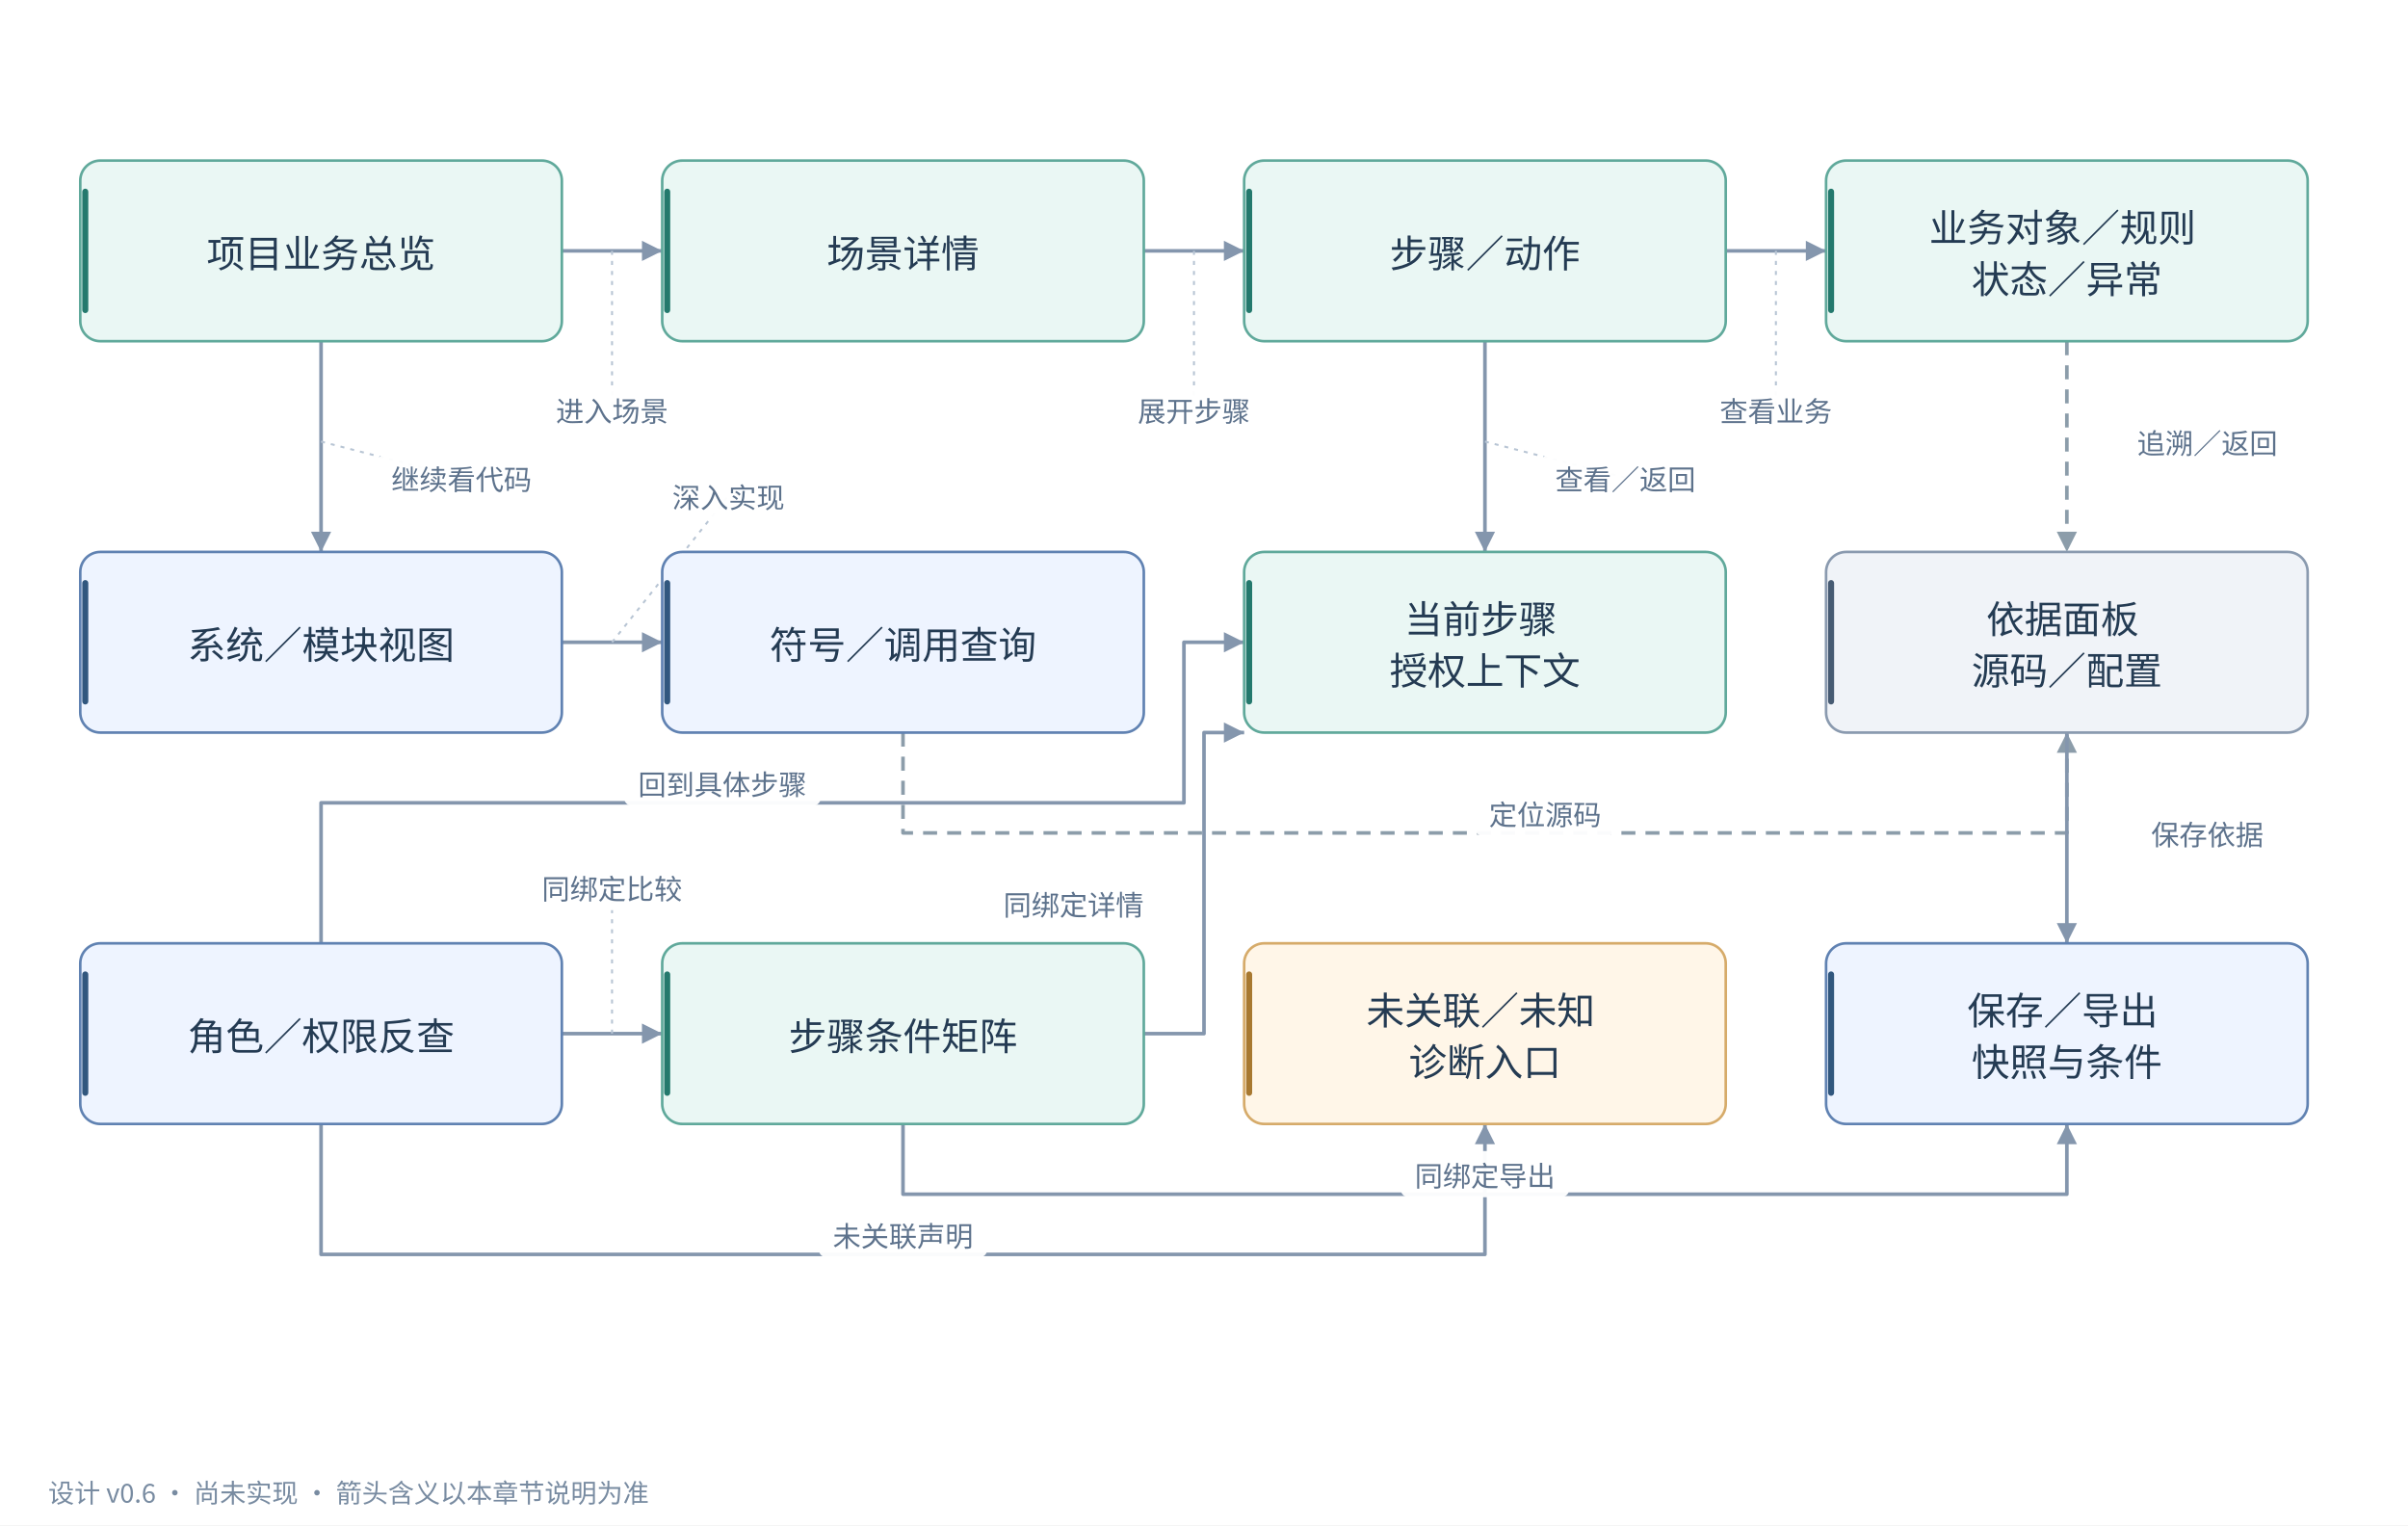
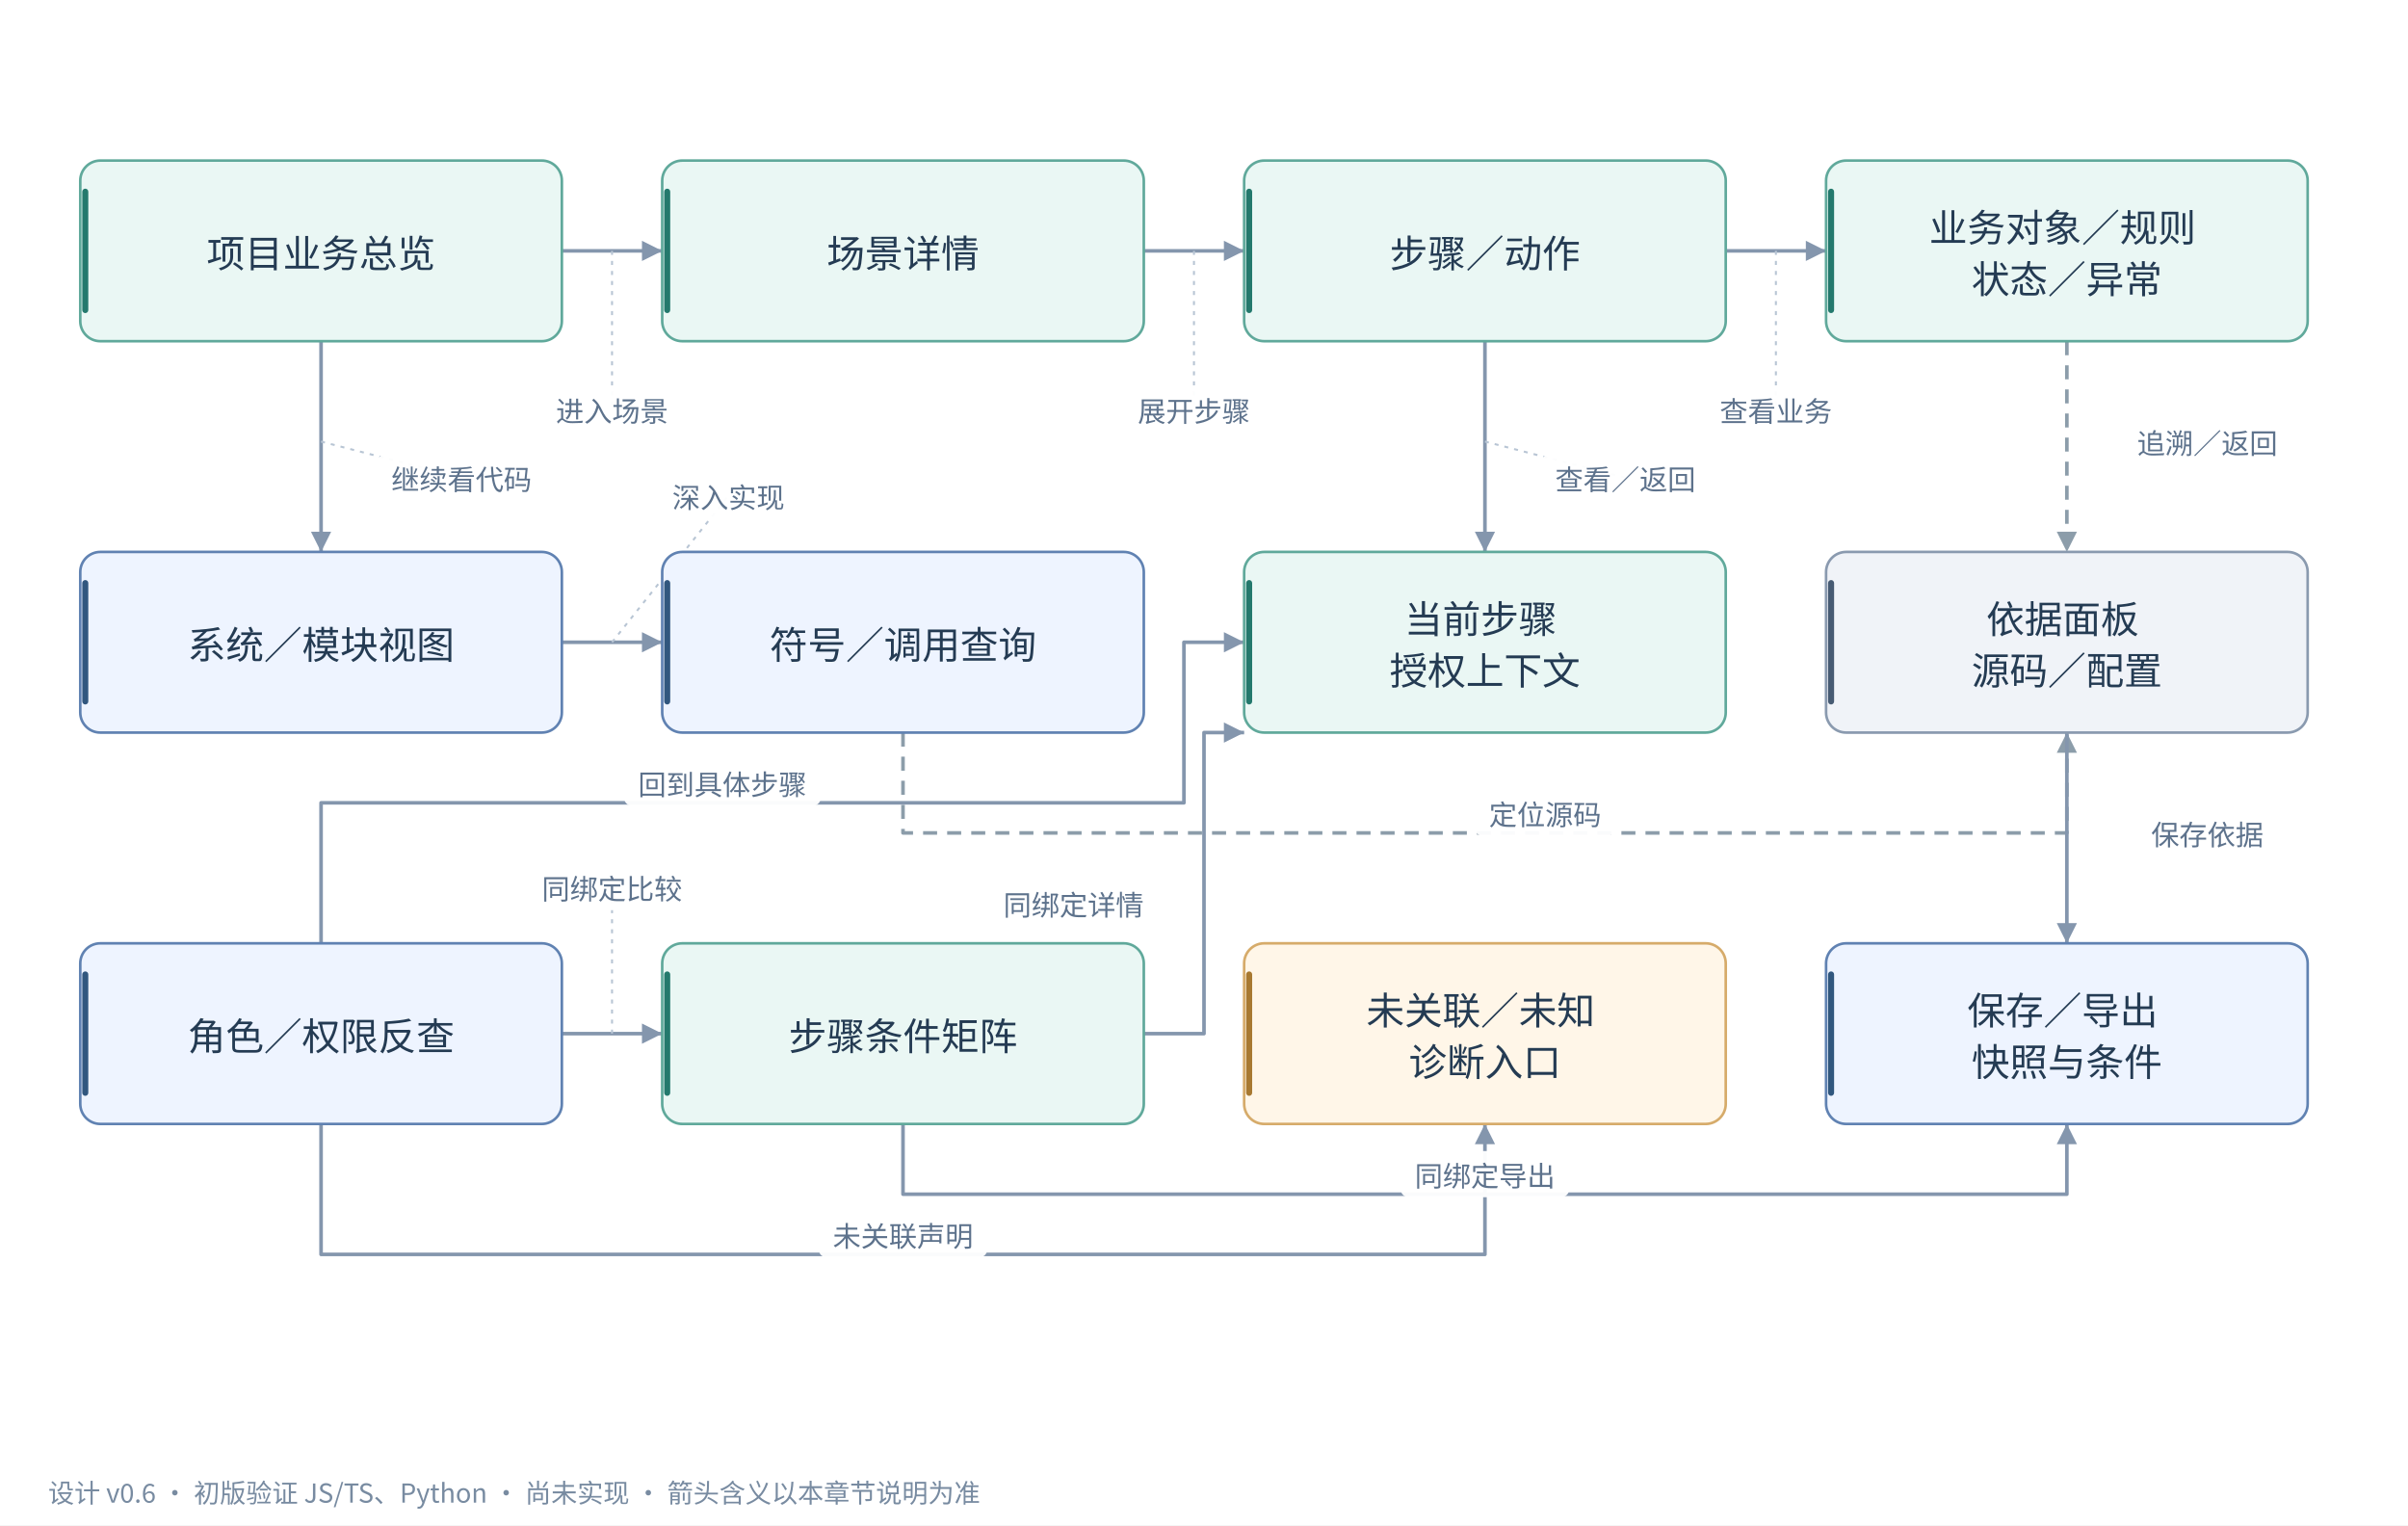
<svg xmlns="http://www.w3.org/2000/svg" viewBox="0 0 1200 760" width="1200" height="760" role="img" aria-labelledby="navigation-title navigation-desc">
  <style>text{font-family:"Microsoft YaHei","PingFang SC","Noto Sans CJK SC",sans-serif} .graph-node{cursor:pointer;outline:none}.graph-node:hover rect,.graph-node:focus rect{stroke-width:3;filter:brightness(.97)} .edge-label{pointer-events:none}</style>
  <defs>
    <marker id="navigation-flow" viewBox="0 0 10 10" refX="9" refY="5" markerWidth="7" markerHeight="7" orient="auto-start-reverse">
      <path d="M 1 1 L 9 5 L 1 9 z" fill="#8496ad" />
    </marker>
    <marker id="navigation-dependency" viewBox="0 0 10 10" refX="9" refY="5" markerWidth="7" markerHeight="7" orient="auto-start-reverse">
      <path d="M 1 1 L 9 5 L 1 9 z" fill="#8496ad" />
    </marker>
    <marker id="navigation-evidence" viewBox="0 0 10 10" refX="9" refY="5" markerWidth="7" markerHeight="7" orient="auto-start-reverse">
      <path d="M 1 1 L 9 5 L 1 9 z" fill="#8c9daa" />
    </marker>
    <marker id="navigation-optional" viewBox="0 0 10 10" refX="9" refY="5" markerWidth="7" markerHeight="7" orient="auto-start-reverse">
      <path d="M 1 1 L 9 5 L 1 9 z" fill="#ab8dbe" />
    </marker>
    <marker id="navigation-failure" viewBox="0 0 10 10" refX="9" refY="5" markerWidth="7" markerHeight="7" orient="auto-start-reverse">
      <path d="M 1 1 L 9 5 L 1 9 z" fill="#c59550" />
    </marker>
  </defs>
  <rect width="1200" height="760" fill="#fff" />
  <polyline points="280,125 330,125" fill="none" stroke="#8496ad" stroke-width="1.8" stroke-linejoin="round" marker-end="url(#navigation-flow)" />
  <polyline points="570,125 620,125" fill="none" stroke="#8496ad" stroke-width="1.8" stroke-linejoin="round" marker-end="url(#navigation-flow)" />
  <polyline points="860,125 910,125" fill="none" stroke="#8496ad" stroke-width="1.8" stroke-linejoin="round" marker-end="url(#navigation-flow)" />
  <polyline points="740,170 740,275" fill="none" stroke="#8496ad" stroke-width="1.8" stroke-linejoin="round" marker-end="url(#navigation-flow)" />
  <polyline points="1030,170 1030,275" fill="none" stroke="#8c9daa" stroke-width="1.8" stroke-linejoin="round" marker-end="url(#navigation-evidence)" stroke-dasharray="7 5" />
  <polyline points="160,170 160,275" fill="none" stroke="#8496ad" stroke-width="1.8" stroke-linejoin="round" marker-end="url(#navigation-flow)" />
  <polyline points="280,320 330,320" fill="none" stroke="#8496ad" stroke-width="1.8" stroke-linejoin="round" marker-end="url(#navigation-flow)" />
  <polyline points="450,365 450,415 1030,415 1030,365" fill="none" stroke="#8c9daa" stroke-width="1.8" stroke-linejoin="round" marker-end="url(#navigation-evidence)" stroke-dasharray="7 5" />
  <polyline points="280,515 330,515" fill="none" stroke="#8496ad" stroke-width="1.8" stroke-linejoin="round" marker-end="url(#navigation-flow)" />
  <polyline points="160,470 160,400 590,400 590,320 620,320" fill="none" stroke="#8496ad" stroke-width="1.8" stroke-linejoin="round" marker-end="url(#navigation-flow)" />
  <polyline points="570,515 600,515 600,365 620,365" fill="none" stroke="#8496ad" stroke-width="1.8" stroke-linejoin="round" marker-end="url(#navigation-flow)" />
  <polyline points="160,560 160,625 740,625 740,560" fill="none" stroke="#8496ad" stroke-width="1.8" stroke-linejoin="round" marker-end="url(#navigation-flow)" />
  <polyline points="1030,365 1030,470" fill="none" stroke="#8496ad" stroke-width="1.8" stroke-linejoin="round" marker-end="url(#navigation-flow)" />
  <polyline points="450,560 450,595 1030,595 1030,560" fill="none" stroke="#8496ad" stroke-width="1.8" stroke-linejoin="round" marker-end="url(#navigation-flow)" />
  <g class="edge-label">
    <line x1="305" y1="125" x2="305" y2="204" stroke="#b8c5d4" stroke-width="1" stroke-dasharray="2 3" />
    <rect x="270" y="192.5" width="70" height="23" rx="4" fill="#fff" fill-opacity=".96" />
    <text text-anchor="middle" dominant-baseline="central" font-size="14" font-weight="400" fill="#5d728c">
      <tspan x="305" y="204">进入场景</tspan>
    </text>
  </g>
  <g class="edge-label">
    <line x1="595" y1="125" x2="595" y2="204" stroke="#b8c5d4" stroke-width="1" stroke-dasharray="2 3" />
    <rect x="560" y="192.5" width="70" height="23" rx="4" fill="#fff" fill-opacity=".96" />
    <text text-anchor="middle" dominant-baseline="central" font-size="14" font-weight="400" fill="#5d728c">
      <tspan x="595" y="204">展开步骤</tspan>
    </text>
  </g>
  <g class="edge-label">
    <line x1="885" y1="125" x2="885" y2="204" stroke="#b8c5d4" stroke-width="1" stroke-dasharray="2 3" />
    <rect x="850" y="192.5" width="70" height="23" rx="4" fill="#fff" fill-opacity=".96" />
    <text text-anchor="middle" dominant-baseline="central" font-size="14" font-weight="400" fill="#5d728c">
      <tspan x="885" y="204">查看业务</tspan>
    </text>
  </g>
  <g class="edge-label">
    <line x1="740" y1="220" x2="810" y2="238" stroke="#b8c5d4" stroke-width="1" stroke-dasharray="2 3" />
    <rect x="768" y="226.5" width="84" height="23" rx="4" fill="#fff" fill-opacity=".96" />
    <text text-anchor="middle" dominant-baseline="central" font-size="14" font-weight="400" fill="#5d728c">
      <tspan x="810" y="238">查看／返回</tspan>
    </text>
  </g>
  <g class="edge-label">
    <rect x="1058" y="208.5" width="84" height="23" rx="4" fill="#fff" fill-opacity=".96" />
    <text text-anchor="middle" dominant-baseline="central" font-size="14" font-weight="400" fill="#5d728c">
      <tspan x="1100" y="220">追溯／返回</tspan>
    </text>
  </g>
  <g class="edge-label">
    <line x1="160" y1="220" x2="230" y2="238" stroke="#b8c5d4" stroke-width="1" stroke-dasharray="2 3" />
    <rect x="188" y="226.5" width="84" height="23" rx="4" fill="#fff" fill-opacity=".96" />
    <text text-anchor="middle" dominant-baseline="central" font-size="14" font-weight="400" fill="#5d728c">
      <tspan x="230" y="238">继续看代码</tspan>
    </text>
  </g>
  <g class="edge-label">
    <line x1="305" y1="320" x2="363" y2="247" stroke="#b8c5d4" stroke-width="1" stroke-dasharray="2 3" />
    <rect x="328" y="235.5" width="70" height="23" rx="4" fill="#fff" fill-opacity=".96" />
    <text text-anchor="middle" dominant-baseline="central" font-size="14" font-weight="400" fill="#5d728c">
      <tspan x="363" y="247">深入实现</tspan>
    </text>
  </g>
  <g class="edge-label">
    <rect x="735" y="393.5" width="70" height="23" rx="4" fill="#fff" fill-opacity=".96" />
    <text text-anchor="middle" dominant-baseline="central" font-size="14" font-weight="400" fill="#5d728c">
      <tspan x="770" y="405">定位源码</tspan>
    </text>
  </g>
  <g class="edge-label">
    <line x1="305" y1="515" x2="305" y2="442" stroke="#b8c5d4" stroke-width="1" stroke-dasharray="2 3" />
    <rect x="263" y="430.5" width="84" height="23" rx="4" fill="#fff" fill-opacity=".96" />
    <text text-anchor="middle" dominant-baseline="central" font-size="14" font-weight="400" fill="#5d728c">
      <tspan x="305" y="442">同绑定比较</tspan>
    </text>
  </g>
  <g class="edge-label">
    <rect x="311" y="378.5" width="98" height="23" rx="4" fill="#fff" fill-opacity=".96" />
    <text text-anchor="middle" dominant-baseline="central" font-size="14" font-weight="400" fill="#5d728c">
      <tspan x="360" y="390">回到具体步骤</tspan>
    </text>
  </g>
  <g class="edge-label">
    <rect x="493" y="438.5" width="84" height="23" rx="4" fill="#fff" fill-opacity=".96" />
    <text text-anchor="middle" dominant-baseline="central" font-size="14" font-weight="400" fill="#5d728c">
      <tspan x="535" y="450">同绑定详情</tspan>
    </text>
  </g>
  <g class="edge-label">
    <rect x="408" y="603.5" width="84" height="23" rx="4" fill="#fff" fill-opacity=".96" />
    <text text-anchor="middle" dominant-baseline="central" font-size="14" font-weight="400" fill="#5d728c">
      <tspan x="450" y="615">未关联声明</tspan>
    </text>
  </g>
  <g class="edge-label">
    <rect x="1065" y="403.5" width="70" height="23" rx="4" fill="#fff" fill-opacity=".96" />
    <text text-anchor="middle" dominant-baseline="central" font-size="14" font-weight="400" fill="#5d728c">
      <tspan x="1100" y="415">保存依据</tspan>
    </text>
  </g>
  <g class="edge-label">
    <rect x="698" y="573.5" width="84" height="23" rx="4" fill="#fff" fill-opacity=".96" />
    <text text-anchor="middle" dominant-baseline="central" font-size="14" font-weight="400" fill="#5d728c">
      <tspan x="740" y="585">同绑定导出</tspan>
    </text>
  </g>
  <g class="graph-node" data-node-id="overview" tabindex="0" role="button" aria-label="项目业务总览：先浏览工程有哪些可查看的业务场景，同时了解已知范围和未解析数量。">
    <rect x="40" y="80" width="240" height="90" rx="10" fill="#eaf7f4" stroke="#60a99b" stroke-width="1.3" />
    <rect x="41" y="94" width="3" height="62" rx="1.5" fill="#24796d" />
    <text text-anchor="middle" dominant-baseline="central" font-size="19" font-weight="500" fill="#243b53">
      <tspan x="160" y="125">项目业务总览</tspan>
    </text>
  </g>
  <g class="graph-node" data-node-id="scenario" tabindex="0" role="button" aria-label="场景详情：查看所选业务的目标和步骤，从角色或代码返回时仍保留原入口条件。">
    <rect x="330" y="80" width="240" height="90" rx="10" fill="#eaf7f4" stroke="#60a99b" stroke-width="1.3" />
    <rect x="331" y="94" width="3" height="62" rx="1.5" fill="#24796d" />
    <text text-anchor="middle" dominant-baseline="central" font-size="19" font-weight="500" fill="#243b53">
      <tspan x="450" y="125">场景详情</tspan>
    </text>
  </g>
  <g class="graph-node" data-node-id="step" tabindex="0" role="button" aria-label="步骤／动作：选中具体动作后，围绕同一对象阅读业务规则、参与角色和授权条件。">
    <rect x="620" y="80" width="240" height="90" rx="10" fill="#eaf7f4" stroke="#60a99b" stroke-width="1.3" />
    <rect x="621" y="94" width="3" height="62" rx="1.5" fill="#24796d" />
    <text text-anchor="middle" dominant-baseline="central" font-size="19" font-weight="500" fill="#243b53">
      <tspan x="740" y="125">步骤／动作</tspan>
    </text>
  </g>
  <g class="graph-node" data-node-id="object" tabindex="0" role="button" aria-label="业务对象／规则 状态／异常：在当前动作里查看处理对象、业务校验、状态变化和异常，不把授权等同成功。">
    <rect x="910" y="80" width="240" height="90" rx="10" fill="#eaf7f4" stroke="#60a99b" stroke-width="1.3" />
    <rect x="911" y="94" width="3" height="62" rx="1.5" fill="#24796d" />
    <text text-anchor="middle" dominant-baseline="central" font-size="19" font-weight="500" fill="#243b53">
      <tspan x="1030" y="112.175">业务对象／规则</tspan>
      <tspan x="1030" y="137.825">状态／异常</tspan>
    </text>
  </g>
  <g class="graph-node" data-node-id="system" tabindex="0" role="button" aria-label="系统／模块视图：从应用和服务进入模块、文件，与业务关系相互跳转，继续追踪实现位置。">
    <rect x="40" y="275" width="240" height="90" rx="10" fill="#eef4ff" stroke="#6082b2" stroke-width="1.3" />
    <rect x="41" y="289" width="3" height="62" rx="1.5" fill="#31577e" />
    <text text-anchor="middle" dominant-baseline="central" font-size="19" font-weight="500" fill="#243b53">
      <tspan x="160" y="320">系统／模块视图</tspan>
    </text>
  </g>
  <g class="graph-node" data-node-id="symbol" tabindex="0" role="button" aria-label="符号／调用查询：查找函数及调用关系，也能反查相关场景；共享函数不意味着业务场景相同。">
    <rect x="330" y="275" width="240" height="90" rx="10" fill="#eef4ff" stroke="#6082b2" stroke-width="1.3" />
    <rect x="331" y="289" width="3" height="62" rx="1.5" fill="#31577e" />
    <text text-anchor="middle" dominant-baseline="central" font-size="19" font-weight="500" fill="#243b53">
      <tspan x="450" y="320">符号／调用查询</tspan>
    </text>
  </g>
  <g class="graph-node" data-node-id="context" tabindex="0" role="button" aria-label="当前步骤 授权上下文：保留当前步骤的入口、主体、对象和授权条件，让详情与角色反查指向同一关系。">
    <rect x="620" y="275" width="240" height="90" rx="10" fill="#eaf7f4" stroke="#60a99b" stroke-width="1.3" />
    <rect x="621" y="289" width="3" height="62" rx="1.5" fill="#24796d" />
    <text text-anchor="middle" dominant-baseline="central" font-size="19" font-weight="500" fill="#243b53">
      <tspan x="740" y="307.175">当前步骤</tspan>
      <tspan x="740" y="332.825">授权上下文</tspan>
    </text>
  </g>
  <g class="graph-node" data-node-id="evidence" tabindex="0" role="button" aria-label="依据面板 源码／配置：展开每项说明的源码、配置和推导依据，核对后可带着原上下文返回步骤。">
    <rect x="910" y="275" width="240" height="90" rx="10" fill="#f0f3f8" stroke="#8a9aaf" stroke-width="1.3" />
    <rect x="911" y="289" width="3" height="62" rx="1.5" fill="#475b73" />
    <text text-anchor="middle" dominant-baseline="central" font-size="19" font-weight="500" fill="#243b53">
      <tspan x="1030" y="307.175">依据面板</tspan>
      <tspan x="1030" y="332.825">源码／配置</tspan>
    </text>
  </g>
  <g class="graph-node" data-node-id="role" tabindex="0" role="button" aria-label="角色／权限反查：从角色或权限找出关联的场景和动作，再分别查看各动作的条件与数据范围。">
    <rect x="40" y="470" width="240" height="90" rx="10" fill="#eef4ff" stroke="#6082b2" stroke-width="1.3" />
    <rect x="41" y="484" width="3" height="62" rx="1.5" fill="#31577e" />
    <text text-anchor="middle" dominant-baseline="central" font-size="19" font-weight="500" fill="#243b53">
      <tspan x="160" y="515">角色／权限反查</tspan>
    </text>
  </g>
  <g class="graph-node" data-node-id="matrix" tabindex="0" role="button" aria-label="步骤条件矩阵：像对照表一样比较各步骤的认证、授权和业务条件，不把角色能力简化成无条件勾选。">
    <rect x="330" y="470" width="240" height="90" rx="10" fill="#eaf7f4" stroke="#60a99b" stroke-width="1.3" />
    <rect x="331" y="484" width="3" height="62" rx="1.5" fill="#24796d" />
    <text text-anchor="middle" dominant-baseline="central" font-size="19" font-weight="500" fill="#243b53">
      <tspan x="450" y="515">步骤条件矩阵</tspan>
    </text>
  </g>
  <g class="graph-node" data-node-id="diagnosis" tabindex="0" role="button" aria-label="未关联／未知 诊断入口：集中查看未关联声明、未知检查和其他缺口，避免把没发现检查当作允许访问。">
    <rect x="620" y="470" width="240" height="90" rx="10" fill="#fff6e8" stroke="#d6ab6a" stroke-width="1.3" />
    <rect x="621" y="484" width="3" height="62" rx="1.5" fill="#a87931" />
    <text text-anchor="middle" dominant-baseline="central" font-size="19" font-weight="500" fill="#243b53">
      <tspan x="740" y="502.175">未关联／未知</tspan>
      <tspan x="740" y="527.825">诊断入口</tspan>
    </text>
  </g>
  <g class="graph-node" data-node-id="export" tabindex="0" role="button" aria-label="保存／导出 快照与条件：保存或分享当前视图时带上快照、条件和来源，移除源码后也要说明缺失内容。">
    <rect x="910" y="470" width="240" height="90" rx="10" fill="#eef4ff" stroke="#6082b2" stroke-width="1.3" />
    <rect x="911" y="484" width="3" height="62" rx="1.5" fill="#31577e" />
    <text text-anchor="middle" dominant-baseline="central" font-size="19" font-weight="500" fill="#243b53">
      <tspan x="1030" y="502.175">保存／导出</tspan>
      <tspan x="1030" y="527.825">快照与条件</tspan>
    </text>
  </g>
  <text text-anchor="start" dominant-baseline="central" font-size="13" font-weight="400" fill="#788ba1">
-     <tspan x="24" y="743">设计 v0.6 · 尚未实现 · 箭头含义以本章节说明为准</tspan>
+     <tspan x="24" y="743">设计 v0.6 · 初版验证 JS/TS、Python · 尚未实现 · 箭头含义以本章节说明为准</tspan>
  </text>
</svg>
